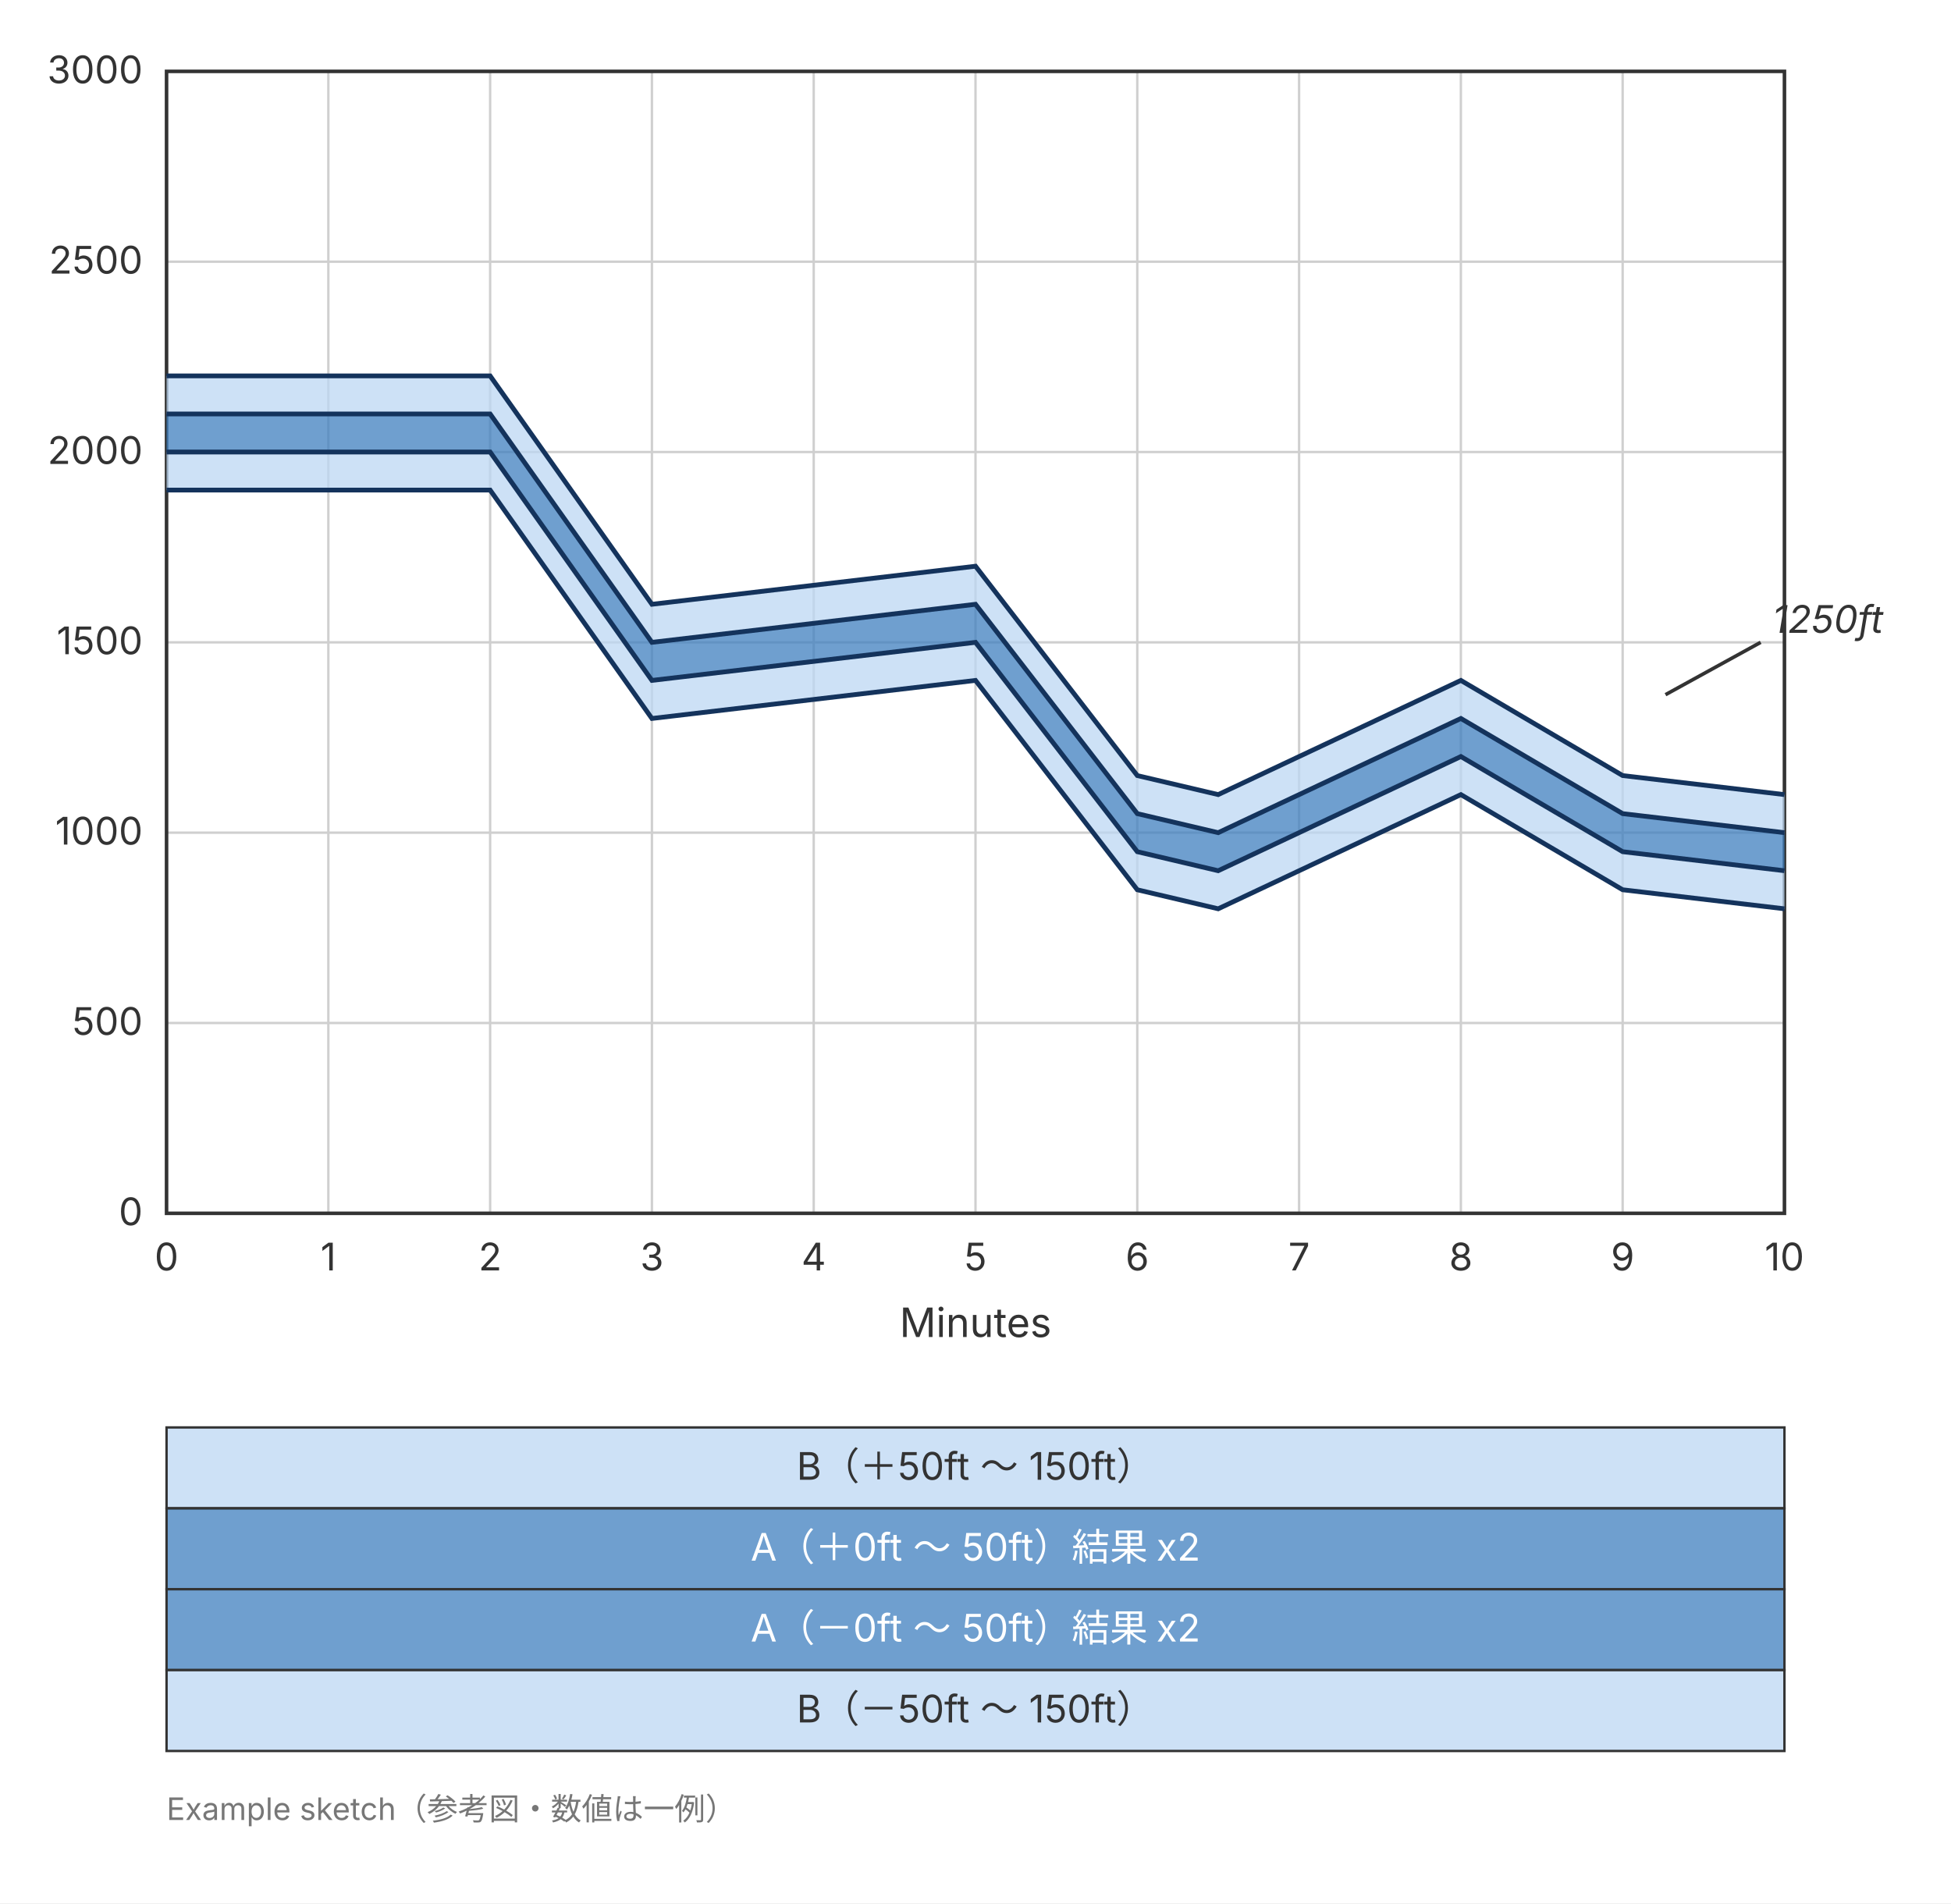
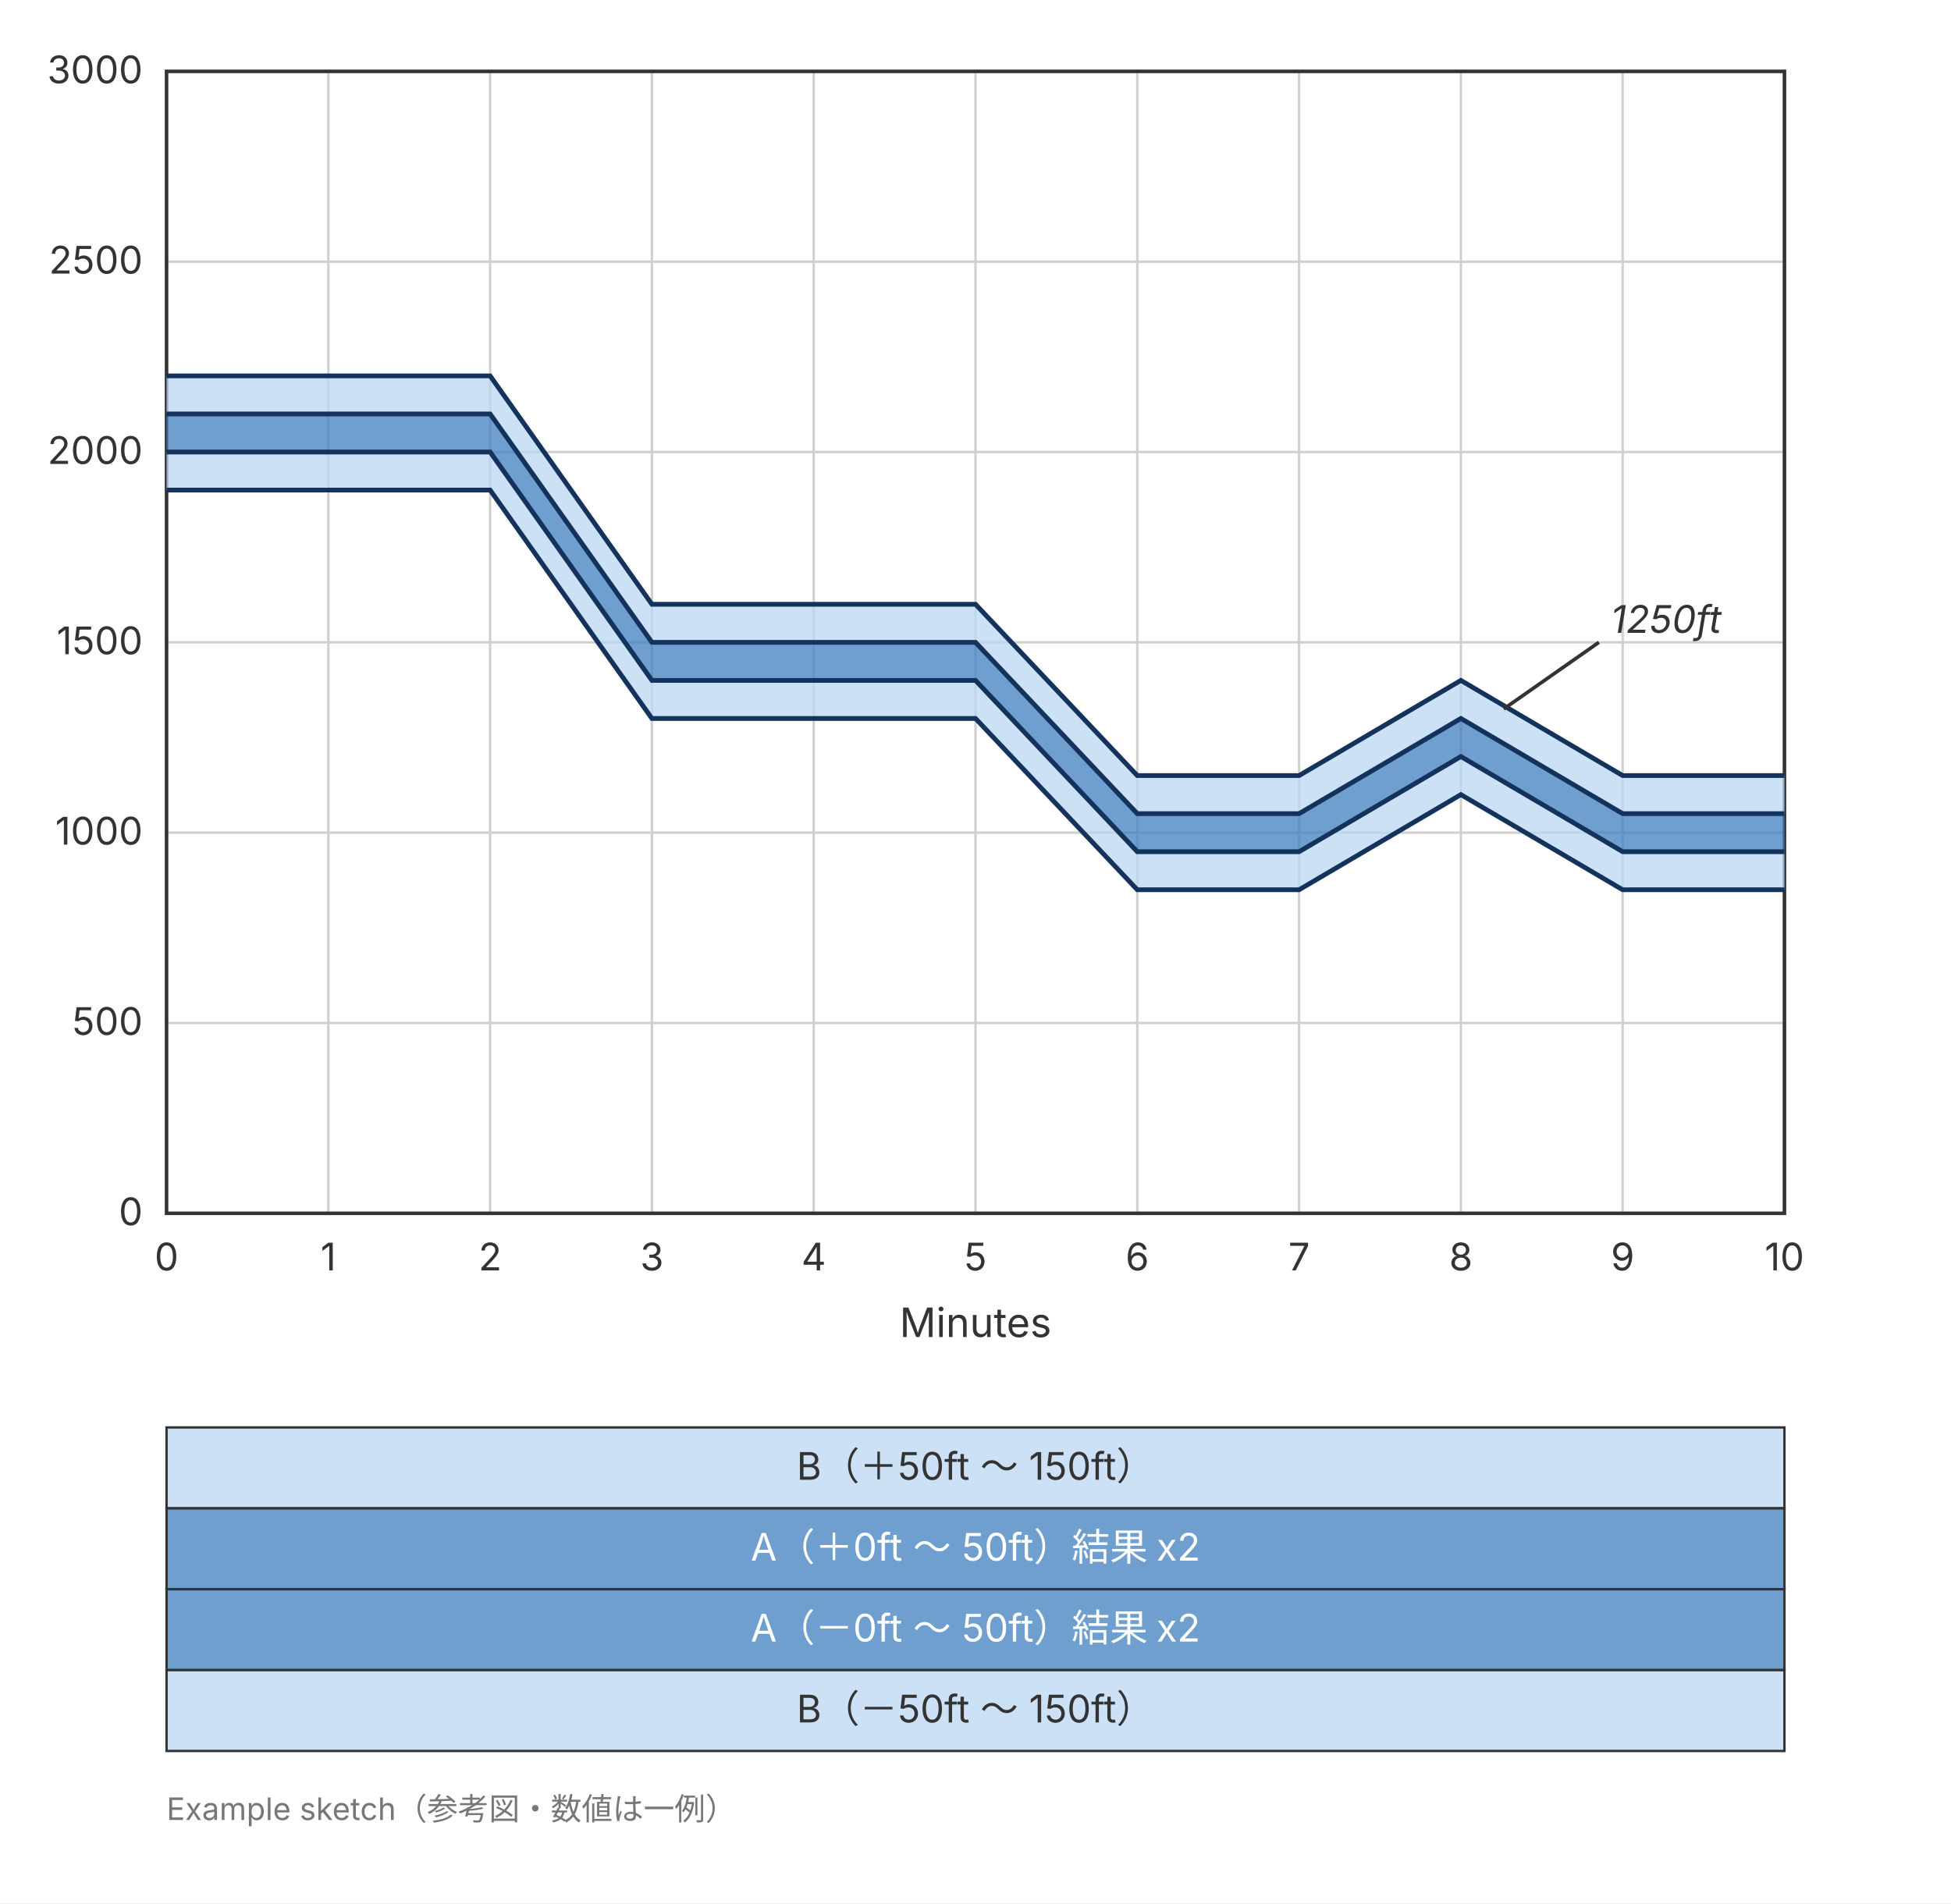
<svg xmlns="http://www.w3.org/2000/svg" viewBox="0 0 820 800" font-family="-apple-system, BlinkMacSystemFont, 'Segoe UI', sans-serif">
  <rect x="0" y="0" width="820" height="800" fill="#ffffff" />
  <g stroke="#cfcfcf" stroke-width="1">
    <line x1="70" y1="30" x2="70" y2="510" />
    <line x1="138" y1="30" x2="138" y2="510" />
    <line x1="206" y1="30" x2="206" y2="510" />
    <line x1="274" y1="30" x2="274" y2="510" />
    <line x1="342" y1="30" x2="342" y2="510" />
    <line x1="410" y1="30" x2="410" y2="510" />
    <line x1="478" y1="30" x2="478" y2="510" />
    <line x1="546" y1="30" x2="546" y2="510" />
    <line x1="614" y1="30" x2="614" y2="510" />
    <line x1="682" y1="30" x2="682" y2="510" />
    <line x1="750" y1="30" x2="750" y2="510" />
    <line x1="70" y1="510" x2="750" y2="510" />
    <line x1="70" y1="430" x2="750" y2="430" />
    <line x1="70" y1="350" x2="750" y2="350" />
    <line x1="70" y1="270" x2="750" y2="270" />
    <line x1="70" y1="190" x2="750" y2="190" />
    <line x1="70" y1="110" x2="750" y2="110" />
    <line x1="70" y1="30" x2="750" y2="30" />
  </g>
  <rect x="70" y="30" width="680" height="480" fill="none" stroke="#333333" stroke-width="1.5" />
  <g font-size="16" fill="#333333" text-anchor="end">
    <text x="60" y="515">0</text>
    <text x="60" y="435">500</text>
    <text x="60" y="355">1000</text>
    <text x="60" y="275">1500</text>
    <text x="60" y="195">2000</text>
    <text x="60" y="115">2500</text>
    <text x="60" y="35">3000</text>
  </g>
  <g font-size="16" fill="#333333" text-anchor="middle">
    <text x="70" y="534">0</text>
    <text x="138" y="534">1</text>
    <text x="206" y="534">2</text>
    <text x="274" y="534">3</text>
    <text x="342" y="534">4</text>
    <text x="410" y="534">5</text>
    <text x="478" y="534">6</text>
    <text x="546" y="534">7</text>
    <text x="614" y="534">8</text>
    <text x="682" y="534">9</text>
    <text x="750" y="534">10</text>
  </g>
  <text x="410" y="562" font-size="17" fill="#333333" text-anchor="middle">Minutes</text>
-   <polygon points="70,158 206,158 274,254 410,238 478,326 512,334 614,286 682,326 750,334 750,350 682,342 614,302 512,350 478,342 410,254 274,270 206,174 70,174" fill="#bcd7f2" fill-opacity="0.75" />
-   <polygon points="70,190 206,190 274,286 410,270 478,358 512,366 614,318 682,358 750,366 750,382 682,374 614,334 512,382 478,374 410,286 274,302 206,206 70,206" fill="#bcd7f2" fill-opacity="0.75" />
-   <polygon points="70,174 206,174 274,270 410,254 478,342 512,350 614,302 682,342 750,350 750,366 682,358 614,318 512,366 478,358 410,270 274,286 206,190 70,190" fill="#3f7fbf" fill-opacity="0.75" />
+   <polygon points="70,158 138,158 206,158 274,254 342,254 410,254 478,326 546,326 614,286 682,326 750,326 750,342 682,342 614,302 546,342 478,342 410,270 342,270 274,270 206,174 138,174 70,174" fill="#bcd7f2" fill-opacity="0.75" />
+   <polygon points="70,190 138,190 206,190 274,286 342,286 410,286 478,358 546,358 614,318 682,358 750,358 750,374 682,374 614,334 546,374 478,374 410,302 342,302 274,302 206,206 138,206 70,206" fill="#bcd7f2" fill-opacity="0.75" />
+   <polygon points="70,174 138,174 206,174 274,270 342,270 410,270 478,342 546,342 614,302 682,342 750,342 750,358 682,358 614,318 546,358 478,358 410,286 342,286 274,286 206,190 138,190 70,190" fill="#3f7fbf" fill-opacity="0.75" />
  <g fill="none" stroke="#14335c" stroke-width="2">
-     <path d="M70,158 L206,158 L274,254 L410,238 L478,326 L512,334 L614,286 L682,326 L750,334" />
-     <path d="M70,174 L206,174 L274,270 L410,254 L478,342 L512,350 L614,302 L682,342 L750,350" />
-     <path d="M70,190 L206,190 L274,286 L410,270 L478,358 L512,366 L614,318 L682,358 L750,366" />
-     <path d="M70,206 L206,206 L274,302 L410,286 L478,374 L512,382 L614,334 L682,374 L750,382" />
+     <path d="M70,158 L138,158 L206,158 L274,254 L342,254 L410,254 L478,326 L546,326 L614,286 L682,326 L750,326" />
+     <path d="M70,174 L138,174 L206,174 L274,270 L342,270 L410,270 L478,342 L546,342 L614,302 L682,342 L750,342" />
+     <path d="M70,190 L138,190 L206,190 L274,286 L342,286 L410,286 L478,358 L546,358 L614,318 L682,358 L750,358" />
+     <path d="M70,206 L138,206 L206,206 L274,302 L342,302 L410,302 L478,374 L546,374 L614,334 L682,374 L750,374" />
  </g>
-   <line x1="700" y1="292" x2="740" y2="270" stroke="#333333" stroke-width="1.5" />
-   <text x="745" y="266" font-size="16" fill="#333333" font-style="italic">1250ft</text>
+   <line x1="632" y1="298" x2="672" y2="270" stroke="#333333" stroke-width="1.5" />
+   <text x="677" y="266" font-size="16" fill="#333333" font-style="italic">1250ft</text>
  <g font-size="16" fill="#333333">
    <rect x="70" y="600" width="680" height="34" fill="#bcd7f2" fill-opacity="0.75" stroke="#333333" />
    <text x="410" y="622" text-anchor="middle">B（＋50ft 〜 150ft）</text>
    <rect x="70" y="634" width="680" height="34" fill="#3f7fbf" fill-opacity="0.75" stroke="#333333" />
    <text x="410" y="656" text-anchor="middle" fill="#ffffff">A（＋0ft 〜 50ft）結果 x2</text>
    <rect x="70" y="668" width="680" height="34" fill="#3f7fbf" fill-opacity="0.75" stroke="#333333" />
    <text x="410" y="690" text-anchor="middle" fill="#ffffff">A（－0ft 〜 50ft）結果 x2</text>
    <rect x="70" y="702" width="680" height="34" fill="#bcd7f2" fill-opacity="0.75" stroke="#333333" />
    <text x="410" y="724" text-anchor="middle">B（－50ft 〜 150ft）</text>
  </g>
  <text x="70" y="765" font-size="13" fill="#777777">Example sketch（参考図・数値は一例）</text>
</svg>
